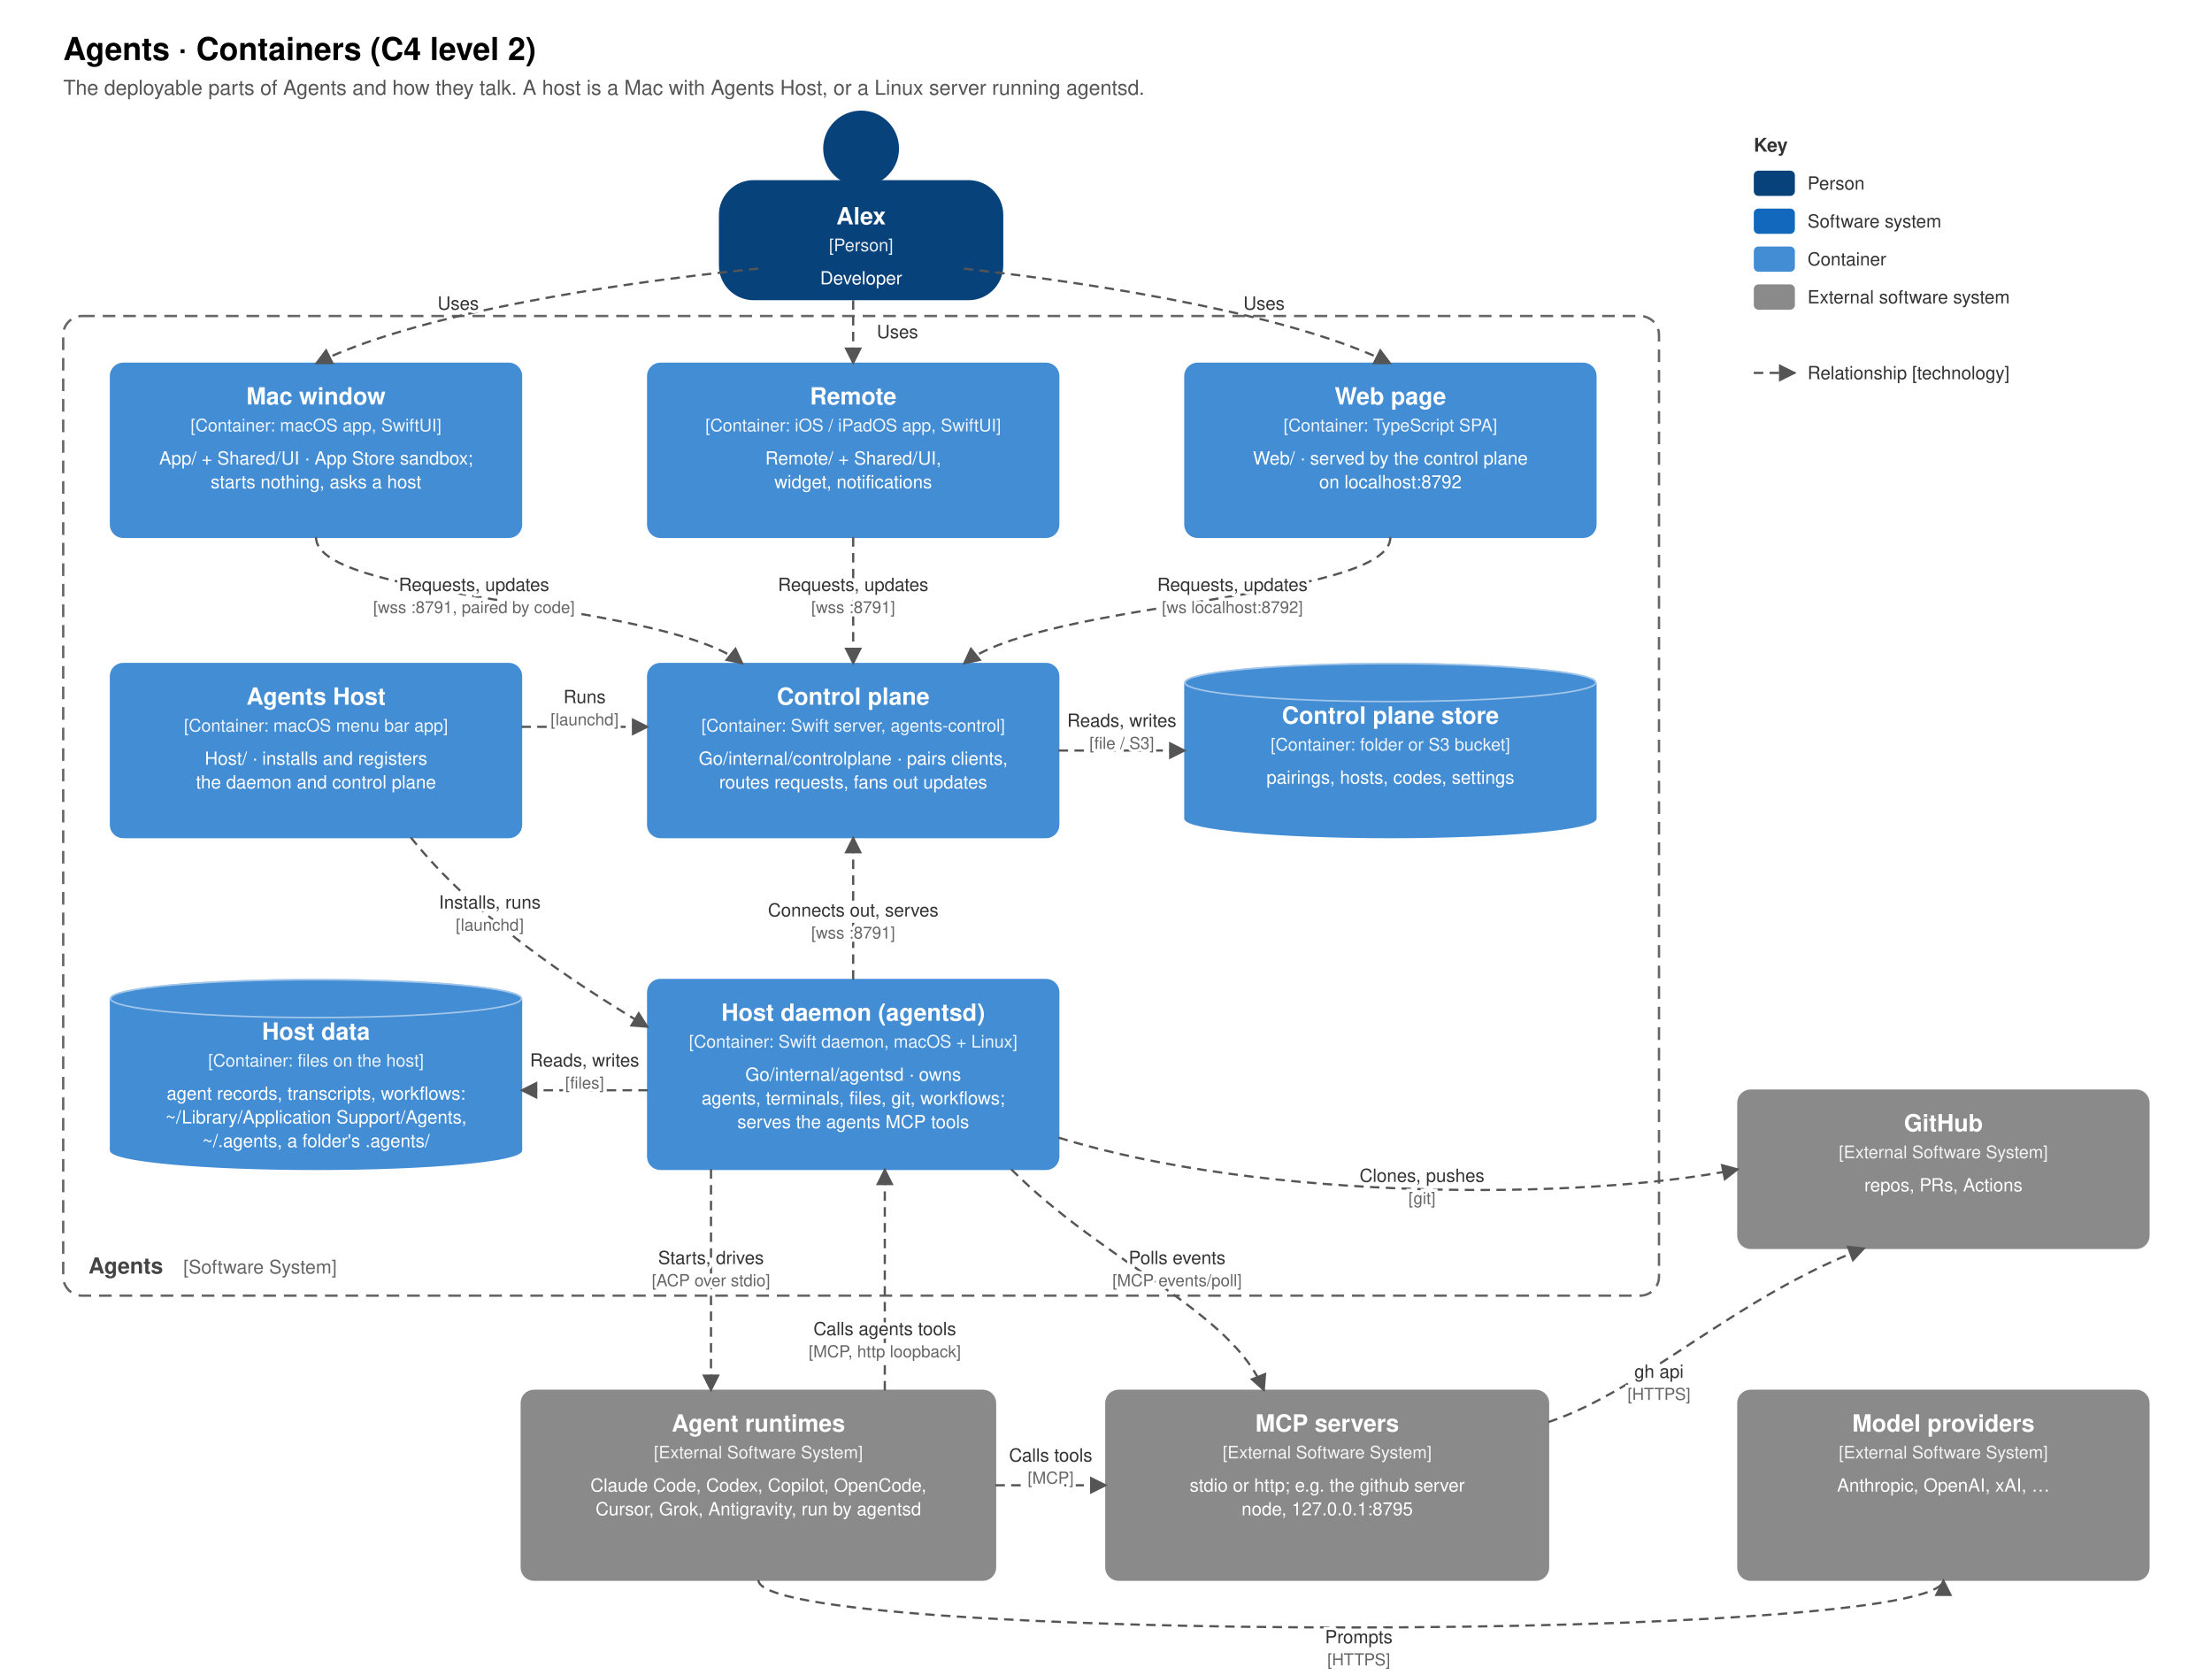
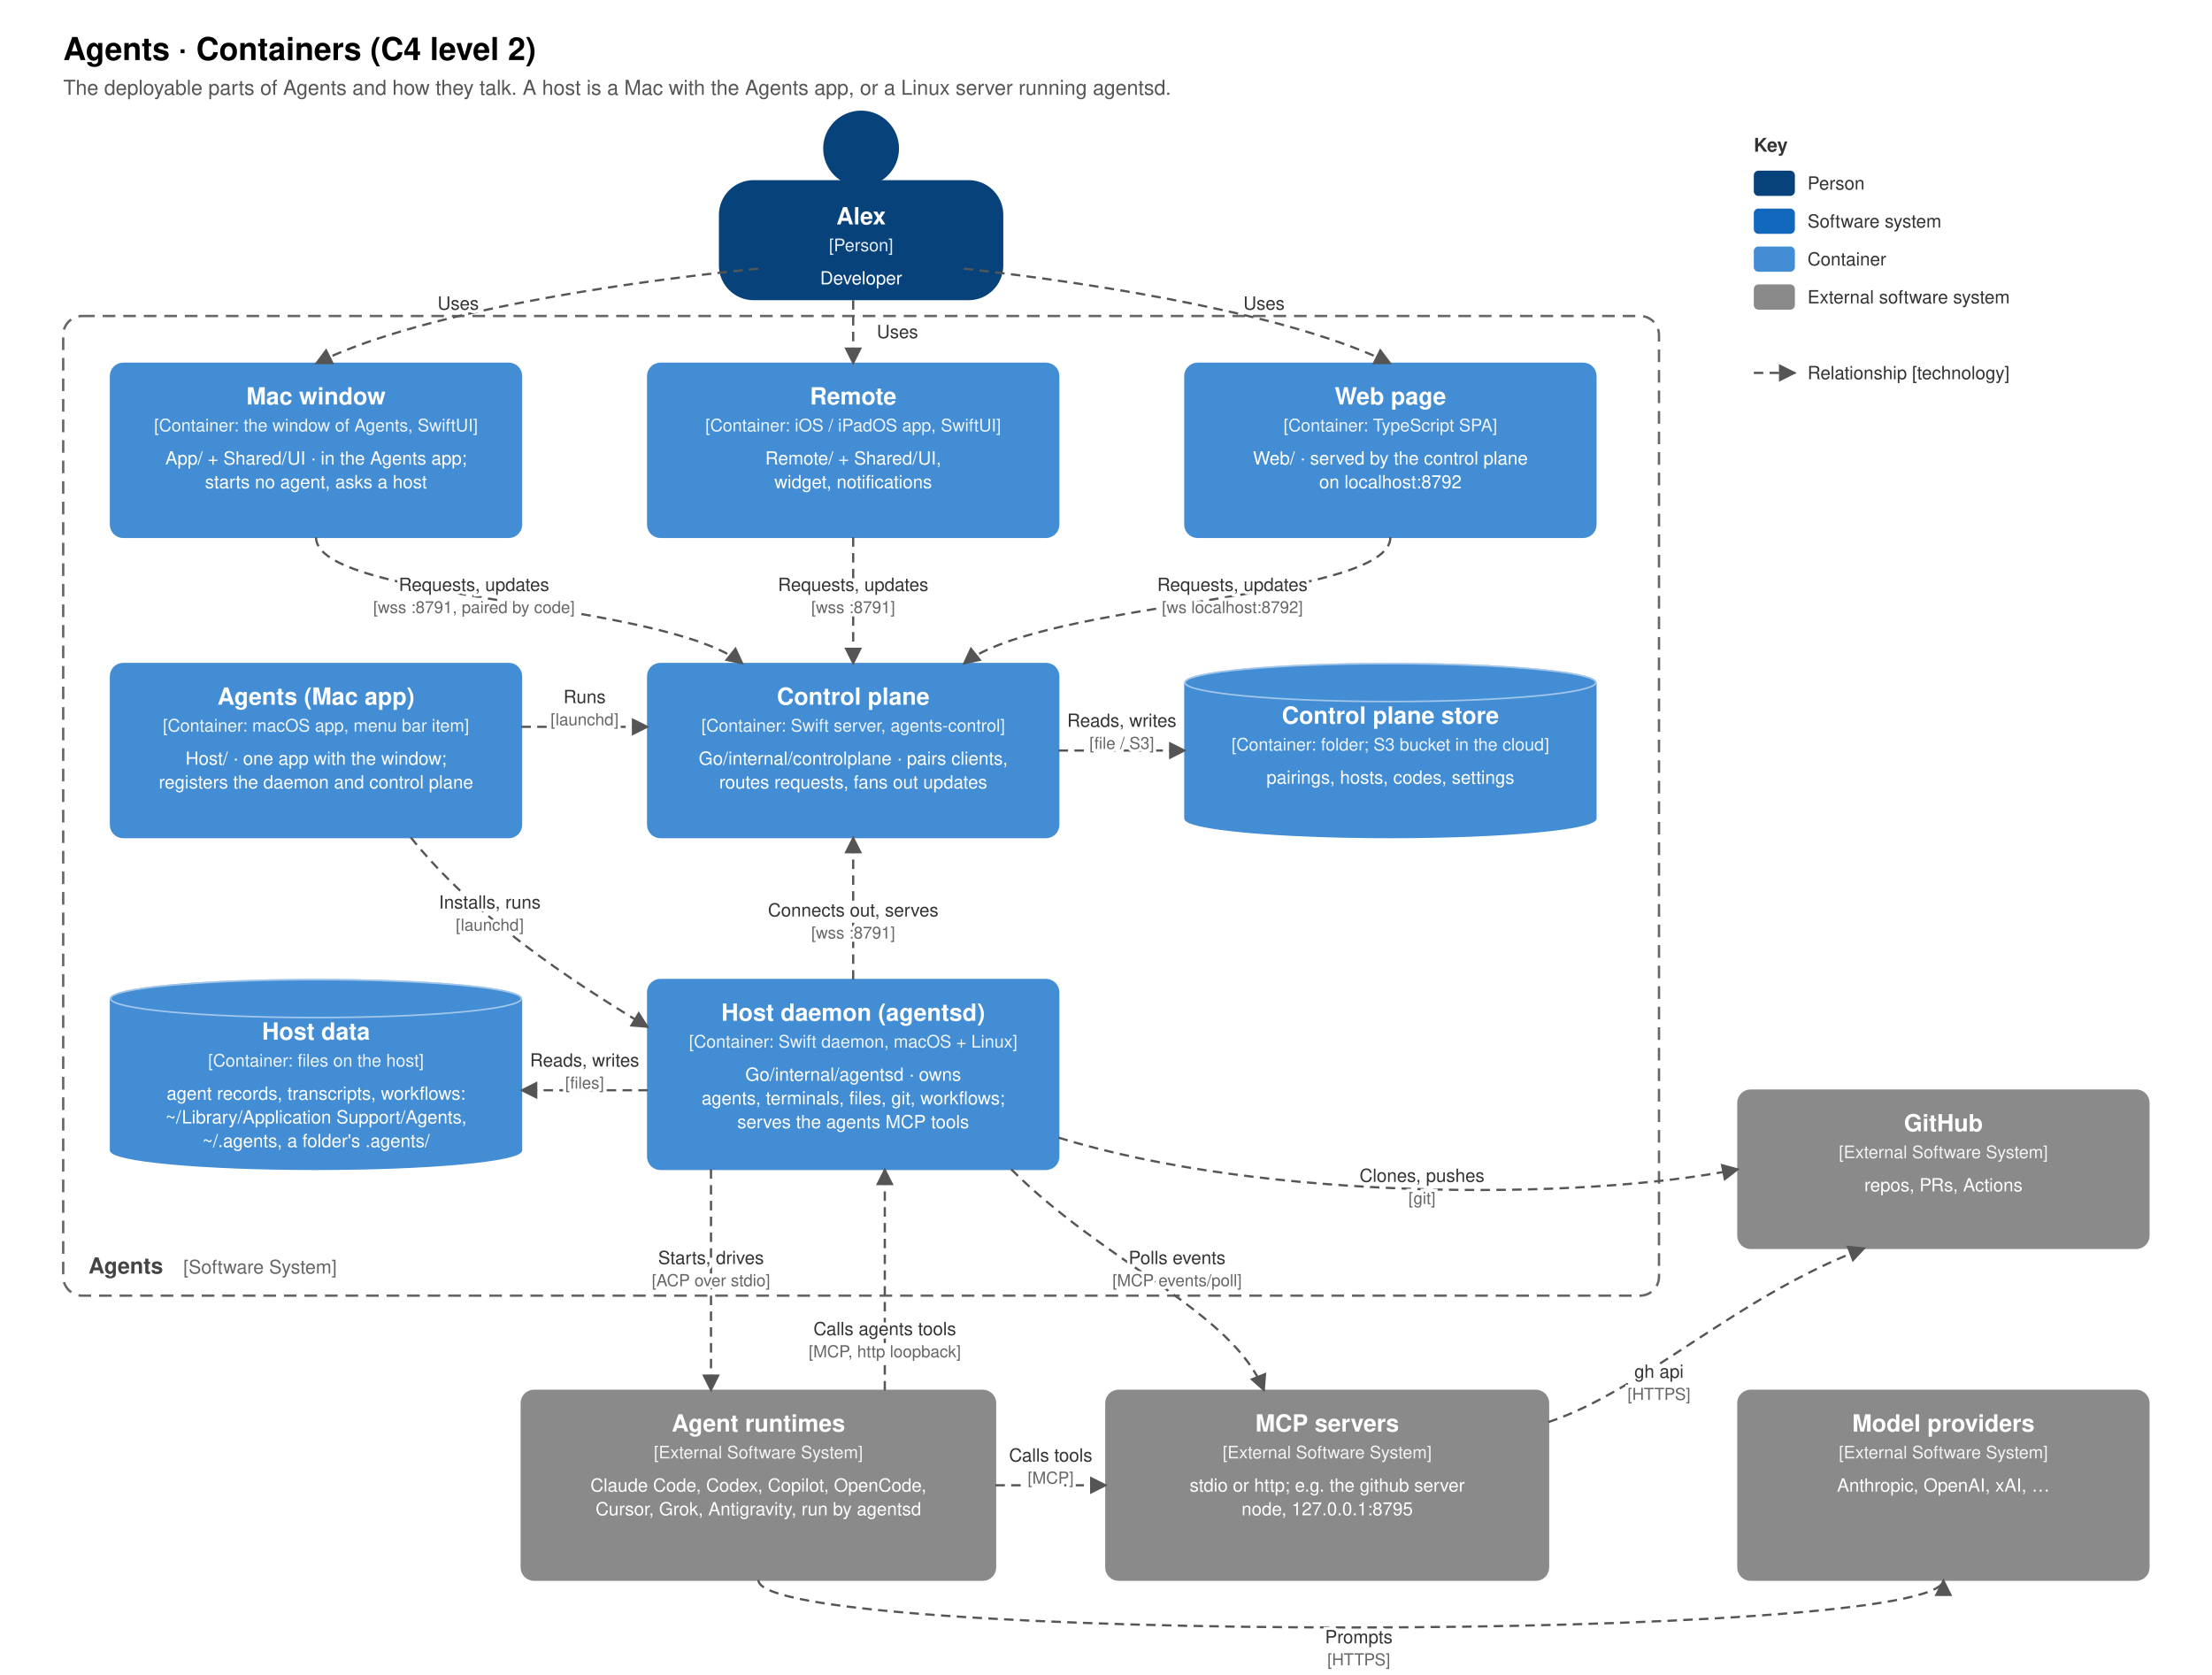
<svg xmlns="http://www.w3.org/2000/svg" viewBox="0 0 1400 1060" width="1400" height="1060" font-family="-apple-system, Helvetica, Arial, sans-serif">
  <defs>
    <marker id="a" viewBox="0 0 10 10" refX="9" refY="5" markerWidth="8" markerHeight="8" orient="auto-start-reverse">
      <path d="M0,0 L10,5 L0,10 z" fill="#555" />
    </marker>
    <style>
.t{fill:#fff;font-weight:700;font-size:15px;text-anchor:middle} .k{fill:#fff;font-size:11px;text-anchor:middle;opacity:.9} .d{fill:#fff;font-size:11.5px;text-anchor:middle}
.r{stroke:#555;stroke-width:1.4;fill:none;stroke-dasharray:6 4;marker-end:url(#a)} .rl{font-size:11.5px;fill:#333;text-anchor:middle} .rt{font-size:10.5px;fill:#666;text-anchor:middle}
</style>
  </defs>
  <rect width="1400" height="1060" fill="#fff" />
  <text x="40" y="38" font-size="20" font-weight="700">Agents · Containers (C4 level 2)</text>
-   <text x="40" y="60" font-size="13" fill="#555">The deployable parts of Agents and how they talk. A host is a Mac with Agents Host, or a Linux server running agentsd.</text>
+   <text x="40" y="60" font-size="13" fill="#555">The deployable parts of Agents and how they talk. A host is a Mac with the Agents app, or a Linux server running agentsd.</text>
  <rect x="40" y="200" width="1010" height="620" rx="12" fill="none" stroke="#666" stroke-width="1.5" stroke-dasharray="8 5" />
  <text x="56" y="806" font-size="14" font-weight="700" fill="#444">Agents</text>
  <text x="116" y="806" font-size="12" fill="#666">[Software System]</text>
  <circle cx="545.0" cy="94" r="24" fill="#08427b" />
  <rect x="455" y="114" width="180" height="76" rx="22" fill="#08427b" />
  <text class="t" x="545.0" y="142">Alex</text>
  <text class="k" x="545.0" y="159">[Person]</text>
  <text class="d" x="545.0" y="180">Developer</text>
  <rect x="70" y="230" width="260" height="110" rx="8" fill="#438dd5" stroke="#438dd5" />
  <text class="t" x="200.0" y="256">Mac window</text>
-   <text class="k" x="200.0" y="273">[Container: macOS app, SwiftUI]</text>
-   <text class="d" x="200.0" y="294">App/ + Shared/UI · App Store sandbox;</text>
-   <text class="d" x="200.0" y="309">starts nothing, asks a host</text>
+   <text class="k" x="200.0" y="273">[Container: the window of Agents, SwiftUI]</text>
+   <text class="d" x="200.0" y="294">App/ + Shared/UI · in the Agents app;</text>
+   <text class="d" x="200.0" y="309">starts no agent, asks a host</text>
  <rect x="410" y="230" width="260" height="110" rx="8" fill="#438dd5" stroke="#438dd5" />
  <text class="t" x="540.0" y="256">Remote</text>
  <text class="k" x="540.0" y="273">[Container: iOS / iPadOS app, SwiftUI]</text>
  <text class="d" x="540.0" y="294">Remote/ + Shared/UI,</text>
  <text class="d" x="540.0" y="309">widget, notifications</text>
  <rect x="750" y="230" width="260" height="110" rx="8" fill="#438dd5" stroke="#438dd5" />
  <text class="t" x="880.0" y="256">Web page</text>
  <text class="k" x="880.0" y="273">[Container: TypeScript SPA]</text>
  <text class="d" x="880.0" y="294">Web/ · served by the control plane</text>
  <text class="d" x="880.0" y="309">on localhost:8792</text>
  <rect x="70" y="420" width="260" height="110" rx="8" fill="#438dd5" stroke="#438dd5" />
-   <text class="t" x="200.0" y="446">Agents Host</text>
-   <text class="k" x="200.0" y="463">[Container: macOS menu bar app]</text>
-   <text class="d" x="200.0" y="484">Host/ · installs and registers</text>
-   <text class="d" x="200.0" y="499">the daemon and control plane</text>
+   <text class="t" x="200.0" y="446">Agents (Mac app)</text>
+   <text class="k" x="200.0" y="463">[Container: macOS app, menu bar item]</text>
+   <text class="d" x="200.0" y="484">Host/ · one app with the window;</text>
+   <text class="d" x="200.0" y="499">registers the daemon and control plane</text>
  <rect x="410" y="420" width="260" height="110" rx="8" fill="#438dd5" stroke="#438dd5" />
  <text class="t" x="540.0" y="446">Control plane</text>
  <text class="k" x="540.0" y="463">[Container: Swift server, agents-control]</text>
  <text class="d" x="540.0" y="484">Go/internal/controlplane · pairs clients,</text>
  <text class="d" x="540.0" y="499">routes requests, fans out updates</text>
  <path d="M750,432 L750,518 A130.0,12 0 0 0 1010,518 L1010,432 A130.0,12 0 0 0 750,432 Z" fill="#438dd5" stroke="#438dd5" />
  <ellipse cx="880.0" cy="432" rx="130.0" ry="12" fill="#438dd5" stroke="#fff" stroke-opacity=".5" />
  <text class="t" x="880.0" y="458">Control plane store</text>
-   <text class="k" x="880.0" y="475">[Container: folder or S3 bucket]</text>
+   <text class="k" x="880.0" y="475">[Container: folder; S3 bucket in the cloud]</text>
  <text class="d" x="880.0" y="496">pairings, hosts, codes, settings</text>
  <path d="M70,632 L70,728 A130.0,12 0 0 0 330,728 L330,632 A130.0,12 0 0 0 70,632 Z" fill="#438dd5" stroke="#438dd5" />
  <ellipse cx="200.0" cy="632" rx="130.0" ry="12" fill="#438dd5" stroke="#fff" stroke-opacity=".5" />
  <text class="t" x="200.0" y="658">Host data</text>
  <text class="k" x="200.0" y="675">[Container: files on the host]</text>
  <text class="d" x="200.0" y="696">agent records, transcripts, workflows:</text>
  <text class="d" x="200.0" y="711">~/Library/Application Support/Agents,</text>
  <text class="d" x="200.0" y="726">~/.agents, a folder's .agents/</text>
  <rect x="410" y="620" width="260" height="120" rx="8" fill="#438dd5" stroke="#438dd5" />
  <text class="t" x="540.0" y="646">Host daemon (agentsd)</text>
  <text class="k" x="540.0" y="663">[Container: Swift daemon, macOS + Linux]</text>
  <text class="d" x="540.0" y="684">Go/internal/agentsd · owns</text>
  <text class="d" x="540.0" y="699">agents, terminals, files, git, workflows;</text>
  <text class="d" x="540.0" y="714">serves the agents MCP tools</text>
  <rect x="330" y="880" width="300" height="120" rx="8" fill="#8a8a8a" stroke="#8a8a8a" />
  <text class="t" x="480.0" y="906">Agent runtimes</text>
  <text class="k" x="480.0" y="923">[External Software System]</text>
  <text class="d" x="480.0" y="944">Claude Code, Codex, Copilot, OpenCode,</text>
  <text class="d" x="480.0" y="959">Cursor, Grok, Antigravity, run by agentsd</text>
  <rect x="700" y="880" width="280" height="120" rx="8" fill="#8a8a8a" stroke="#8a8a8a" />
  <text class="t" x="840.0" y="906">MCP servers</text>
  <text class="k" x="840.0" y="923">[External Software System]</text>
  <text class="d" x="840.0" y="944">stdio or http; e.g. the github server</text>
  <text class="d" x="840.0" y="959">node, 127.0.0.1:8795</text>
  <rect x="1100" y="880" width="260" height="120" rx="8" fill="#8a8a8a" stroke="#8a8a8a" />
  <text class="t" x="1230.0" y="906">Model providers</text>
  <text class="k" x="1230.0" y="923">[External Software System]</text>
  <text class="d" x="1230.0" y="944">Anthropic, OpenAI, xAI, …</text>
  <rect x="1100" y="690" width="260" height="100" rx="8" fill="#8a8a8a" stroke="#8a8a8a" />
  <text class="t" x="1230.0" y="716">GitHub</text>
  <text class="k" x="1230.0" y="733">[External Software System]</text>
  <text class="d" x="1230.0" y="754">repos, PRs, Actions</text>
  <text x="1110" y="96" font-size="12" font-weight="700" fill="#333">Key</text>
  <rect x="1110" y="108" width="26" height="16" rx="3" fill="#08427b" />
  <text x="1144" y="120" font-size="11.5" fill="#333">Person</text>
  <rect x="1110" y="132" width="26" height="16" rx="3" fill="#1168bd" />
  <text x="1144" y="144" font-size="11.5" fill="#333">Software system</text>
  <rect x="1110" y="156" width="26" height="16" rx="3" fill="#438dd5" />
  <text x="1144" y="168" font-size="11.5" fill="#333">Container</text>
  <rect x="1110" y="180" width="26" height="16" rx="3" fill="#8a8a8a" />
  <text x="1144" y="192" font-size="11.5" fill="#333">External software system</text>
  <path class="r" d="M1110,236 L1136,236" />
  <text x="1144" y="240" font-size="11.5" fill="#333">Relationship [technology]</text>
  <path class="r" d="M480,170 C380,180 260,200 200,230" />
  <text class="rl" x="290" y="196">
    <tspan style="paint-order:stroke;stroke:#fff;stroke-width:4px">Uses</tspan>
  </text>
  <path class="r" d="M540,190 L540,230" />
  <text class="rl" x="568" y="214">
    <tspan style="paint-order:stroke;stroke:#fff;stroke-width:4px">Uses</tspan>
  </text>
  <path class="r" d="M610,170 C700,180 820,200 880,230" />
  <text class="rl" x="800" y="196">
    <tspan style="paint-order:stroke;stroke:#fff;stroke-width:4px">Uses</tspan>
  </text>
  <path class="r" d="M200,340 C200,380 420,380 470,420" />
  <text class="rl" x="300" y="374">
    <tspan style="paint-order:stroke;stroke:#fff;stroke-width:4px">Requests, updates</tspan>
  </text>
  <text class="rt" x="300" y="388">
    <tspan style="paint-order:stroke;stroke:#fff;stroke-width:4px">[wss :8791, paired by code]</tspan>
  </text>
  <path class="r" d="M540,340 L540,420" />
  <text class="rl" x="540" y="374">
    <tspan style="paint-order:stroke;stroke:#fff;stroke-width:4px">Requests, updates</tspan>
  </text>
  <text class="rt" x="540" y="388">
    <tspan style="paint-order:stroke;stroke:#fff;stroke-width:4px">[wss :8791]</tspan>
  </text>
  <path class="r" d="M880,340 C880,380 660,380 610,420" />
  <text class="rl" x="780" y="374">
    <tspan style="paint-order:stroke;stroke:#fff;stroke-width:4px">Requests, updates</tspan>
  </text>
  <text class="rt" x="780" y="388">
    <tspan style="paint-order:stroke;stroke:#fff;stroke-width:4px">[ws localhost:8792]</tspan>
  </text>
  <path class="r" d="M670,475 L750,475" />
  <text class="rl" x="710" y="460">
    <tspan style="paint-order:stroke;stroke:#fff;stroke-width:4px">Reads, writes</tspan>
  </text>
  <text class="rt" x="710" y="474">
    <tspan style="paint-order:stroke;stroke:#fff;stroke-width:4px">[file / S3]</tspan>
  </text>
  <path class="r" d="M330,460 L410,460" />
  <text class="rl" x="370" y="445">
    <tspan style="paint-order:stroke;stroke:#fff;stroke-width:4px">Runs</tspan>
  </text>
  <text class="rt" x="370" y="459">
    <tspan style="paint-order:stroke;stroke:#fff;stroke-width:4px">[launchd]</tspan>
  </text>
  <path class="r" d="M260,530 C300,580 360,620 410,650" />
  <text class="rl" x="310" y="575">
    <tspan style="paint-order:stroke;stroke:#fff;stroke-width:4px">Installs, runs</tspan>
  </text>
  <text class="rt" x="310" y="589">
    <tspan style="paint-order:stroke;stroke:#fff;stroke-width:4px">[launchd]</tspan>
  </text>
  <path class="r" d="M540,620 L540,530" />
  <text class="rl" x="540" y="580">
    <tspan style="paint-order:stroke;stroke:#fff;stroke-width:4px">Connects out, serves</tspan>
  </text>
  <text class="rt" x="540" y="594">
    <tspan style="paint-order:stroke;stroke:#fff;stroke-width:4px">[wss :8791]</tspan>
  </text>
  <path class="r" d="M410,690 L330,690" />
  <text class="rl" x="370" y="675">
    <tspan style="paint-order:stroke;stroke:#fff;stroke-width:4px">Reads, writes</tspan>
  </text>
  <text class="rt" x="370" y="689">
    <tspan style="paint-order:stroke;stroke:#fff;stroke-width:4px">[files]</tspan>
  </text>
  <path class="r" d="M670,720 C800,760 1000,760 1100,740" />
  <text class="rl" x="900" y="748">
    <tspan style="paint-order:stroke;stroke:#fff;stroke-width:4px">Clones, pushes</tspan>
  </text>
  <text class="rt" x="900" y="762">
    <tspan style="paint-order:stroke;stroke:#fff;stroke-width:4px">[git]</tspan>
  </text>
  <path class="r" d="M450,740 L450,880" />
  <text class="rl" x="450" y="800">
    <tspan style="paint-order:stroke;stroke:#fff;stroke-width:4px">Starts, drives</tspan>
  </text>
  <text class="rt" x="450" y="814">
    <tspan style="paint-order:stroke;stroke:#fff;stroke-width:4px">[ACP over stdio]</tspan>
  </text>
  <path class="r" d="M560,880 L560,740" />
  <text class="rl" x="560" y="845">
    <tspan style="paint-order:stroke;stroke:#fff;stroke-width:4px">Calls agents tools</tspan>
  </text>
  <text class="rt" x="560" y="859">
    <tspan style="paint-order:stroke;stroke:#fff;stroke-width:4px">[MCP, http loopback]</tspan>
  </text>
  <path class="r" d="M640,740 C700,800 780,830 800,880" />
  <text class="rl" x="745" y="800">
    <tspan style="paint-order:stroke;stroke:#fff;stroke-width:4px">Polls events</tspan>
  </text>
  <text class="rt" x="745" y="814">
    <tspan style="paint-order:stroke;stroke:#fff;stroke-width:4px">[MCP events/poll]</tspan>
  </text>
  <path class="r" d="M630,940 L700,940" />
  <text class="rl" x="665" y="925">
    <tspan style="paint-order:stroke;stroke:#fff;stroke-width:4px">Calls tools</tspan>
  </text>
  <text class="rt" x="665" y="939">
    <tspan style="paint-order:stroke;stroke:#fff;stroke-width:4px">[MCP]</tspan>
  </text>
  <path class="r" d="M480,1000 C480,1040 1230,1040 1230,1000" />
  <text class="rl" x="860" y="1040">
    <tspan style="paint-order:stroke;stroke:#fff;stroke-width:4px">Prompts</tspan>
  </text>
  <text class="rt" x="860" y="1054">
    <tspan style="paint-order:stroke;stroke:#fff;stroke-width:4px">[HTTPS]</tspan>
  </text>
  <path class="r" d="M980,900 C1040,880 1100,820 1180,790" />
  <text class="rl" x="1050" y="872">
    <tspan style="paint-order:stroke;stroke:#fff;stroke-width:4px">gh api</tspan>
  </text>
  <text class="rt" x="1050" y="886">
    <tspan style="paint-order:stroke;stroke:#fff;stroke-width:4px">[HTTPS]</tspan>
  </text>
</svg>
